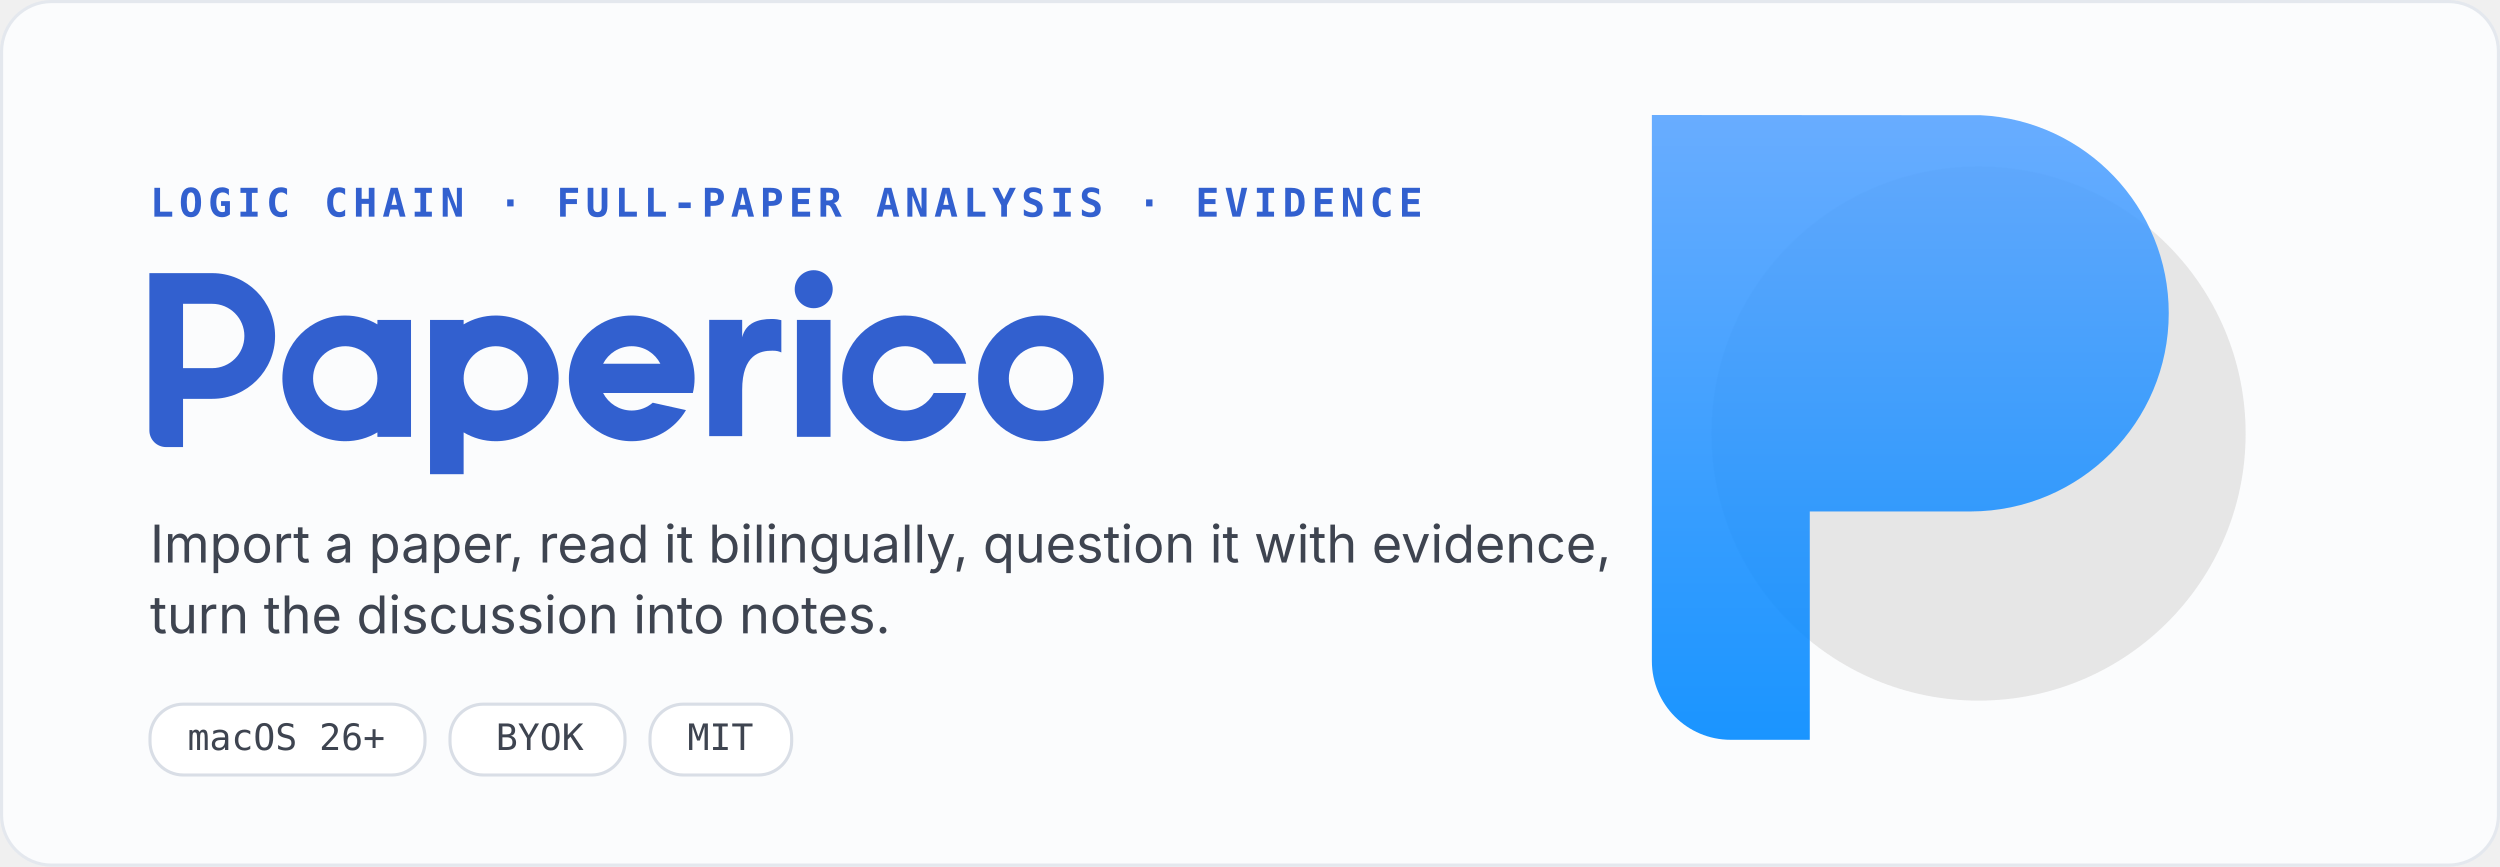
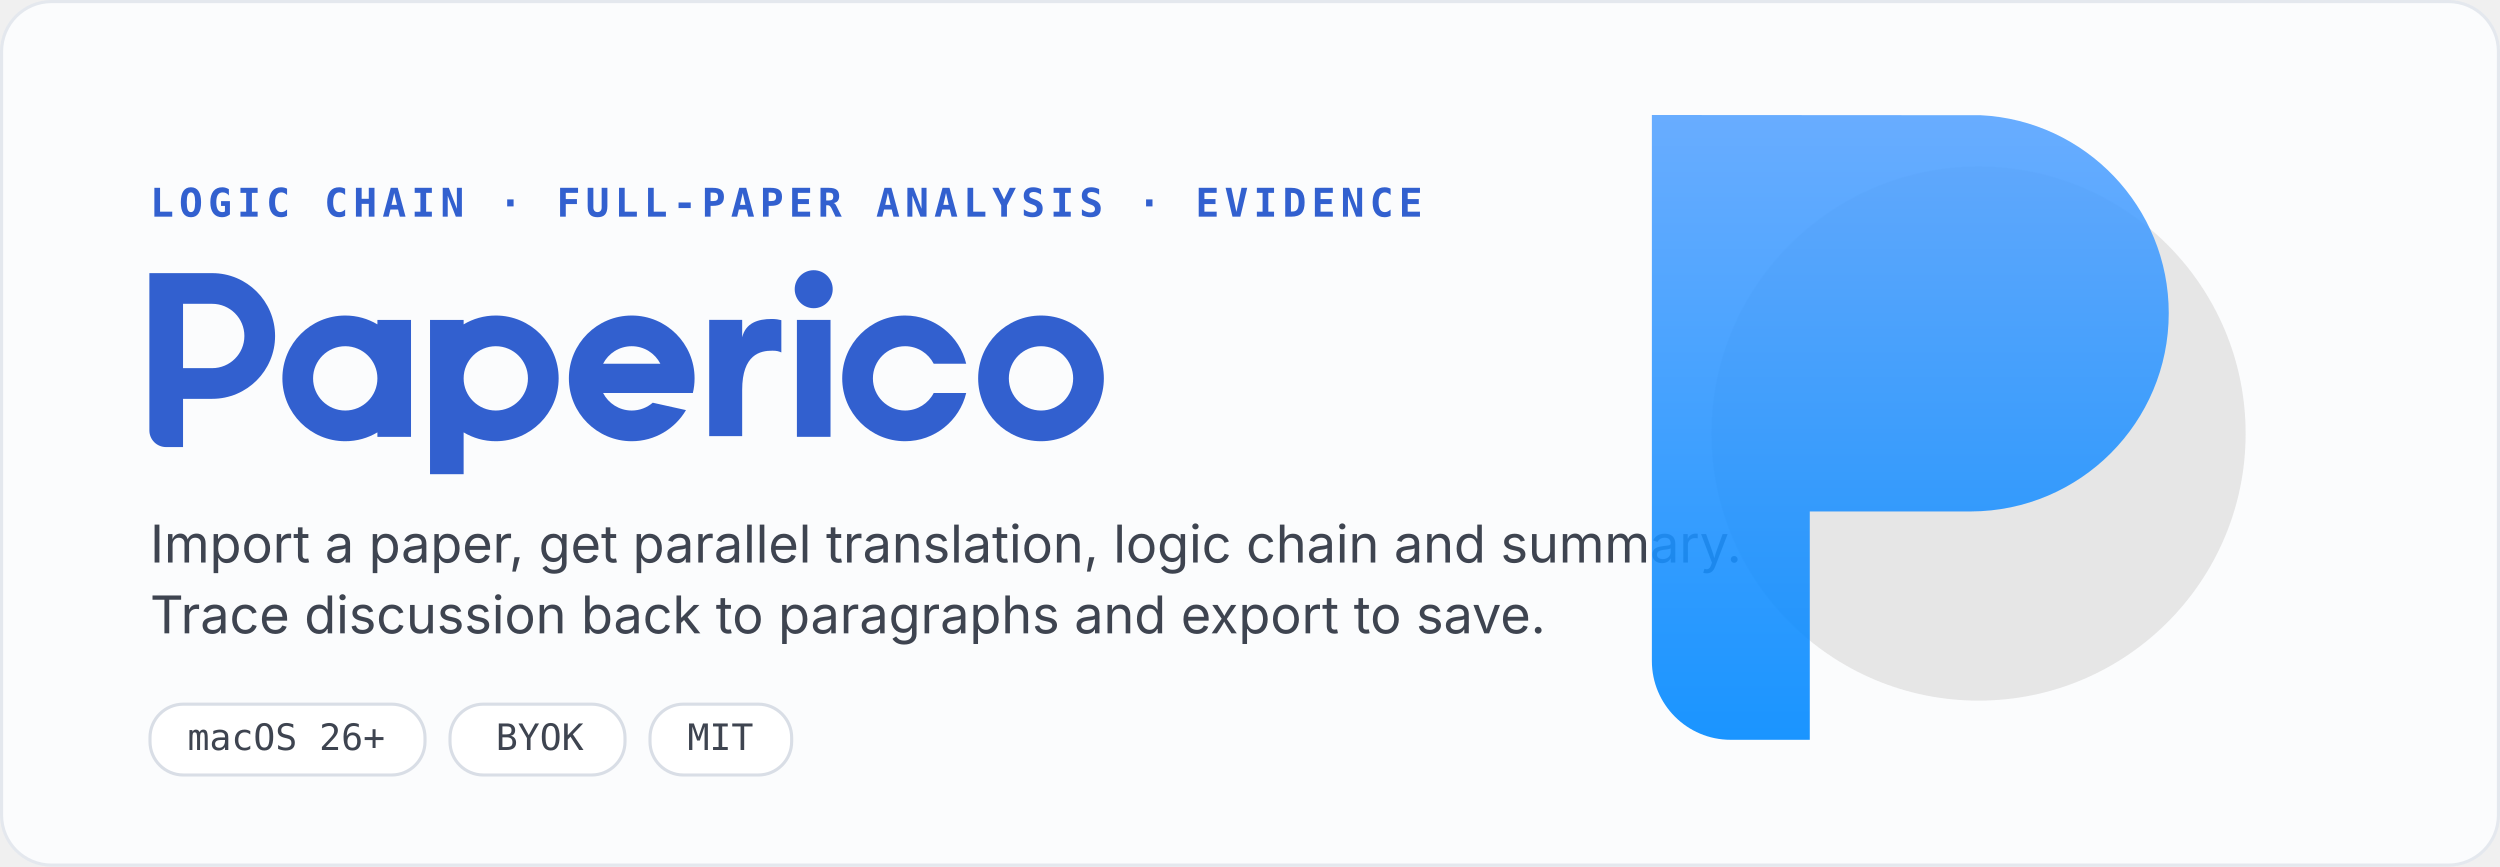
<svg xmlns="http://www.w3.org/2000/svg" width="1200" height="416" viewBox="0 0 1200 416" role="img" aria-labelledby="hero-title hero-desc">
  <defs>
    <linearGradient id="p-grad" x1="0" y1="0" x2="0" y2="1">
      <stop offset="0" stop-color="#57A3FF" />
      <stop offset="1" stop-color="#0088FF" />
    </linearGradient>
  </defs>
  <rect x="0.75" y="0.75" width="1198.5" height="414.5" rx="24" fill="#FBFCFD" stroke="#E4E8EE" stroke-width="1.5" />
  <g id="title-block" font-family="-apple-system, BlinkMacSystemFont, 'Segoe UI', 'PingFang SC', sans-serif">
    <text x="72" y="104" font-family="ui-monospace, 'SFMono-Regular', 'Menlo', monospace" font-size="19" font-weight="600" letter-spacing="2.5px" fill="#3260CF">LOGIC CHAIN · FULL-PAPER ANALYSIS · EVIDENCE</text>
-     <text x="72" y="270" font-size="25" fill="#3E4450">Import a paper, read it bilingually, question it with evidence,</text>
-     <text x="72" y="304" font-size="25" fill="#3E4450">turn the discussion into notes.</text>
+     <text x="72" y="270" font-size="25" fill="#3E4450">Import a paper, get parallel translation, logic chain and summary.</text>
+     <text x="72" y="304" font-size="25" fill="#3E4450">Trace discussion back to paragraphs and export to save.</text>
    <g font-family="ui-monospace, 'SFMono-Regular', 'Menlo', monospace" font-size="17.5" fill="#3E4450">
      <rect x="72" y="338" width="132" height="34" rx="16" fill="#FFFFFF" stroke="#D9DEE6" stroke-width="1.5" />
      <text x="90" y="360">macOS 26+</text>
      <rect x="216" y="338" width="84" height="34" rx="16" fill="#FFFFFF" stroke="#D9DEE6" stroke-width="1.5" />
      <text x="238" y="360">BYOK</text>
      <rect x="312" y="338" width="68" height="34" rx="16" fill="#FFFFFF" stroke="#D9DEE6" stroke-width="1.5" />
      <text x="330" y="360">MIT</text>
    </g>
  </g>
  <g id="wordmark" transform="translate(70 128) scale(0.17) translate(-171 -686)" fill="#3260CF" fill-rule="evenodd">
    <path d="M276.056,1059.185l0,136.194l-48.06,0c-12.464,-0 -24.417,-4.951 -33.231,-13.765c-8.813,-8.813 -13.765,-20.767 -13.765,-33.231l0,-444.13l177.466,0c97.946,0 177.466,79.52 177.466,177.466c0,97.946 -79.52,177.466 -177.466,177.466l-82.41,0Zm0,-268.262l0,181.593l82.41,0c50.112,0 90.796,-40.684 90.796,-90.796c0,-50.112 -40.684,-90.796 -90.796,-90.796l-82.41,0Z" />
    <path d="M824.828,1153.885c-26.57,15.867 -57.627,24.986 -90.796,24.986c-97.946,0 -177.466,-79.52 -177.466,-177.466c0,-97.946 79.52,-177.466 177.466,-177.466c33.17,0 64.226,9.12 90.796,24.986l0,-12.605l94.923,0l0,330.168l-94.923,0l0,-12.605Zm0,-152.479c0,-50.112 -40.684,-90.796 -90.796,-90.796c-50.112,0 -90.796,40.684 -90.796,90.796c0,50.112 40.684,90.796 90.796,90.796c50.112,0 90.796,-40.684 90.796,-90.796Z" />
    <path d="M1068.328,1153.885l-0,118.139l-94.923,0l0,-435.702l94.923,0l0,12.605c26.57,-15.867 57.627,-24.986 90.796,-24.986c97.946,0 177.466,79.52 177.466,177.466c0,97.946 -79.52,177.466 -177.466,177.466c-33.17,0 -64.226,-9.12 -90.796,-24.986Zm-0,-152.479c0,50.112 40.684,90.796 90.796,90.796c50.112,0 90.796,-40.684 90.796,-90.796c0,-50.112 -40.684,-90.796 -90.796,-90.796c-50.112,0 -90.796,40.684 -90.796,90.796Z" />
    <path d="M1696.133,1091.004c-30.825,52.551 -87.915,87.867 -153.188,87.867c-97.946,0 -177.466,-79.52 -177.466,-177.466c0,-97.946 79.52,-177.466 177.466,-177.466c97.946,0 177.466,79.52 177.466,177.466c0,14.207 -1.673,28.026 -4.833,41.271l-253.515,-0c15.039,29.389 45.628,49.525 80.882,49.525c22.669,0 43.41,-8.326 59.327,-22.084l93.861,20.886Zm-72.306,-130.87c-15.039,-29.389 -45.628,-49.525 -80.882,-49.525c-35.255,0 -65.843,20.136 -80.882,49.525l161.765,0Z" />
    <path d="M1761.681,1164.504l93.09,0c0,0 -0,0 -0,-130.048c0,-101.415 51.542,-111.237 85.068,-111.237c13.39,0 17.888,1.837 25.539,4.899l0,-91.066c-7.014,-1.837 -16.578,-3.368 -26.779,-3.368c-39.85,0 -73.626,11.194 -83.828,51.608l0,-48.999l-93.09,0l0,328.212Z" />
    <rect x="2009.308" y="836.322" width="94.923" height="330.168" />
    <circle cx="2056.77" cy="749.652" r="53.652" />
    <path d="M2487.347,1042.677c-18.623,78.07 -88.894,136.194 -172.633,136.194c-97.946,0 -177.466,-79.52 -177.466,-177.466c0,-97.946 79.52,-177.466 177.466,-177.466c83.739,0 154.01,58.124 172.633,136.194l-91.751,0c-15.039,-29.389 -45.628,-49.525 -80.882,-49.525c-50.112,0 -90.796,40.684 -90.796,90.796c0,50.112 40.684,90.796 90.796,90.796c35.255,0 65.843,-20.136 80.882,-49.525l91.751,0Z" />
    <path d="M2698.534,823.94c97.946,0 177.466,79.52 177.466,177.466c0,97.946 -79.52,177.466 -177.466,177.466c-97.946,0 -177.466,-79.52 -177.466,-177.466c0,-97.946 79.52,-177.466 177.466,-177.466Zm0,86.669c-50.112,0 -90.796,40.684 -90.796,90.796c0,50.112 40.684,90.796 90.796,90.796c50.112,0 90.796,-40.684 90.796,-90.796c0,-50.112 -40.684,-90.796 -90.796,-90.796Z" />
  </g>
  <g id="app-icon-mark" transform="translate(0 9)">
    <circle cx="949.7" cy="199.1" r="128.2" fill="#E3E3E3" fill-opacity="0.9" />
    <path d="M868.7,346.1L830.7,346.1C809.8,346.1 792.9,329.1 792.9,308.3L792.9,46.2C792.9,46.2 896.0,46.3 941.6,46.3L948.2,46.3C949.0,46.3 949.8,46.3 950.6,46.3C950.6,46.3 950.7,46.3 950.7,46.3C1001.0,48.8 1041.0,90.4 1041.0,141.3C1041.0,193.8 998.5,236.3 946.1,236.5L945.9,236.5L868.7,236.5L868.7,346.1Z" fill="url(#p-grad)" fill-opacity="0.9" />
  </g>
</svg>
